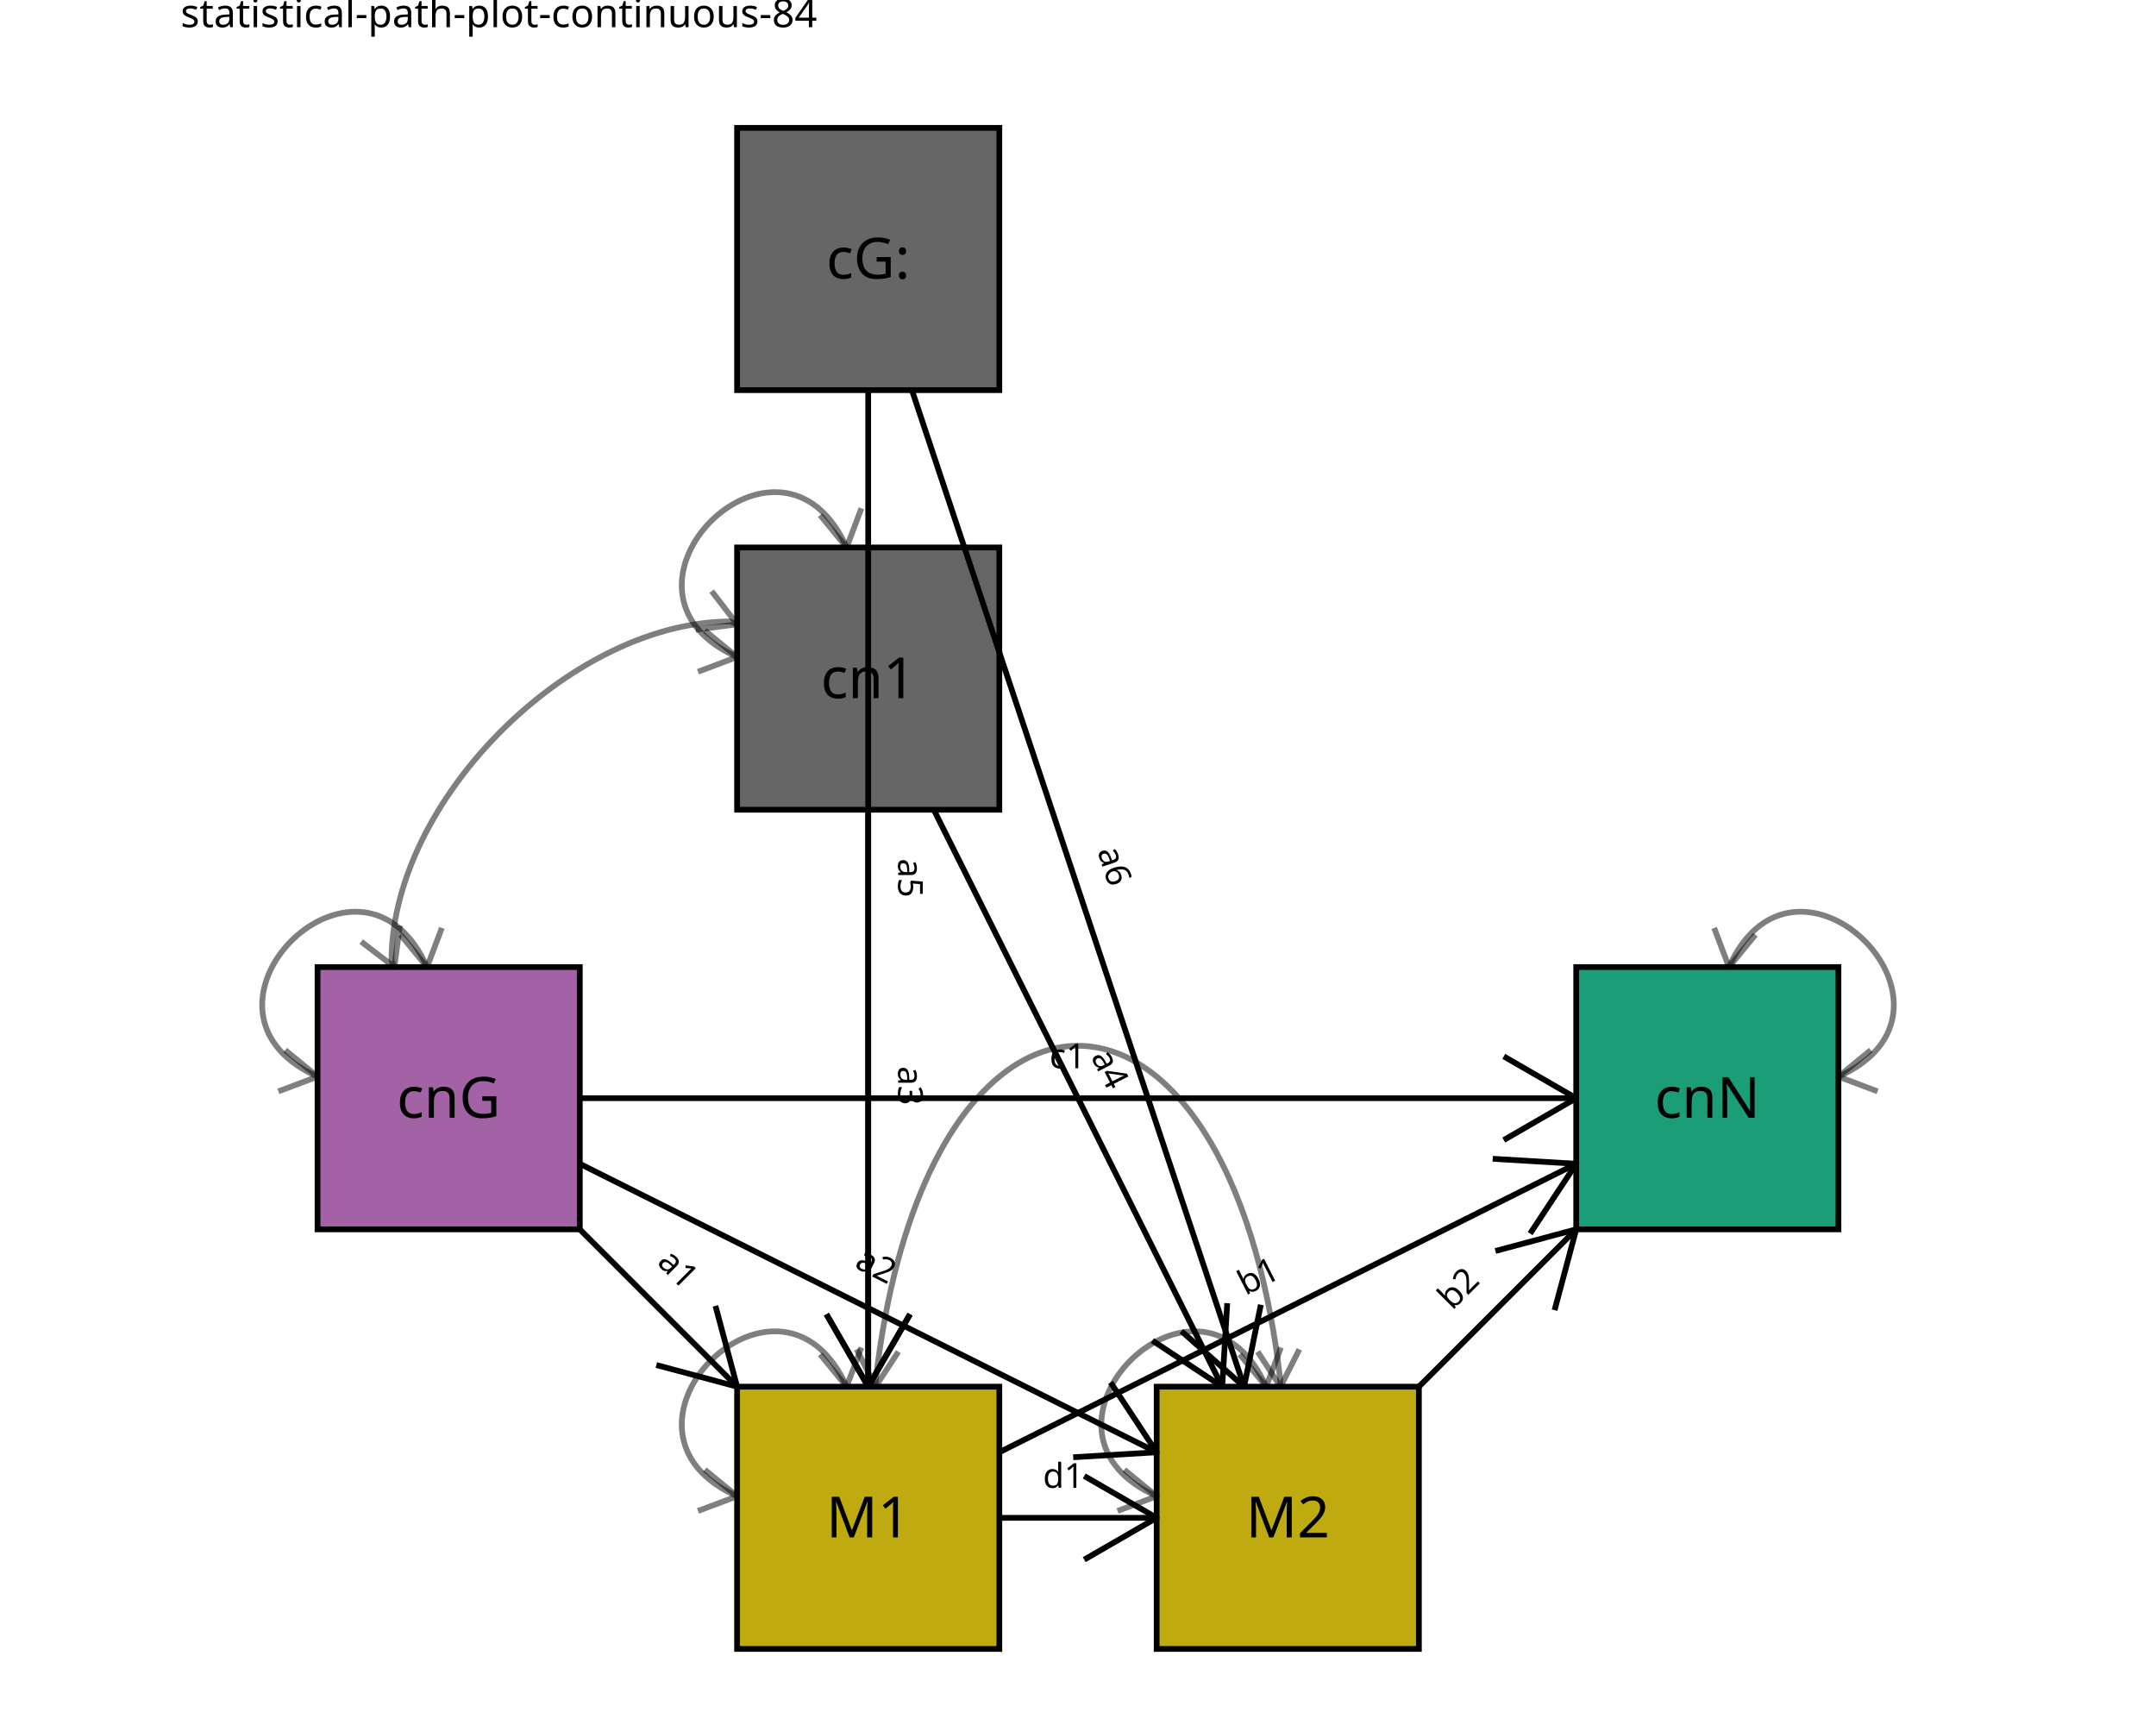
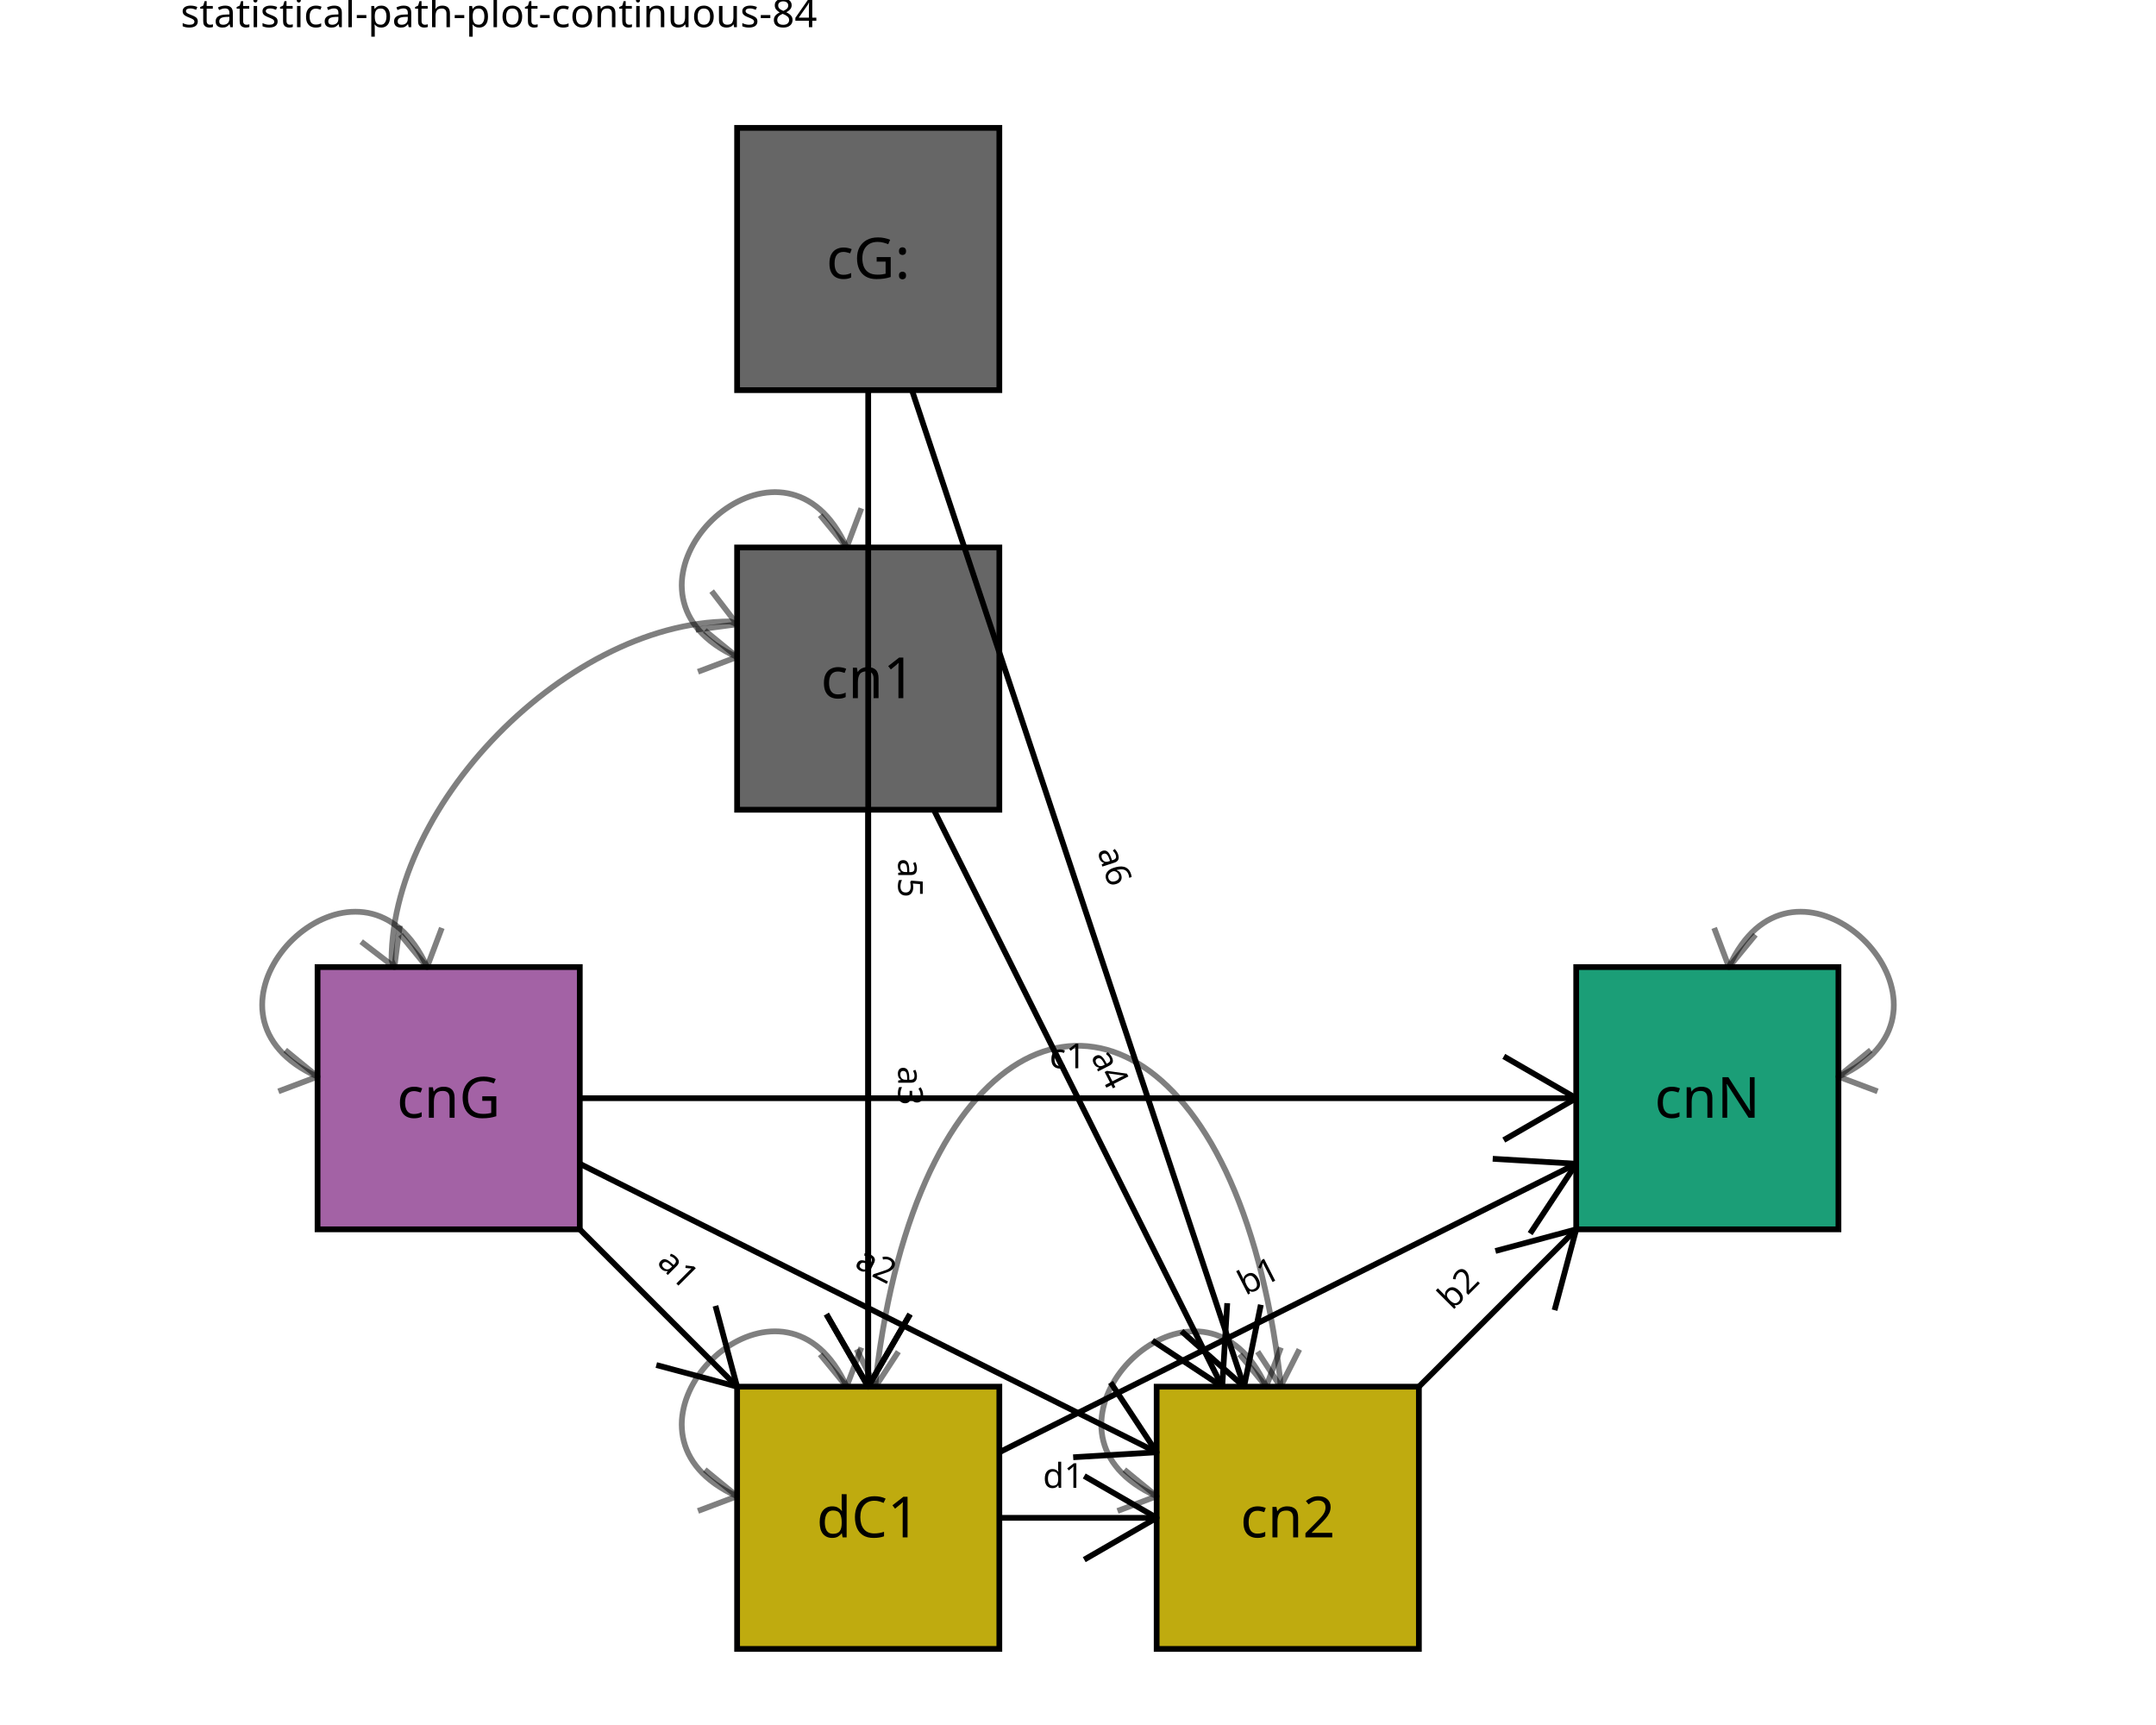
<svg xmlns="http://www.w3.org/2000/svg" class="svglite" data-engine-version="2.0" width="720.00pt" height="576.00pt" viewBox="0 0 720.00 576.00">
  <defs>
    <style type="text/css">
    .svglite line, .svglite polyline, .svglite polygon, .svglite path, .svglite rect, .svglite circle {
      fill: none;
      stroke: #000000;
      stroke-linecap: round;
      stroke-linejoin: round;
      stroke-miterlimit: 10.00;
    }
  </style>
  </defs>
  <rect width="100%" height="100%" style="stroke: none; fill: #FFFFFF;" />
  <defs>
    <clipPath id="cpMC4wMHw3MjAuMDB8MC4wMHw1NzYuMDA=">
      <rect x="0.00" y="0.00" width="720.00" height="576.00" />
    </clipPath>
  </defs>
  <g clip-path="url(#cpMC4wMHw3MjAuMDB8MC4wMHw1NzYuMDA=)">
</g>
  <defs>
    <clipPath id="cpNjAuMzJ8NjU5LjY4fDAuMDB8NTc2LjAw">
      <rect x="60.32" y="0.00" width="599.37" height="576.00" />
    </clipPath>
  </defs>
  <g clip-path="url(#cpNjAuMzJ8NjU5LjY4fDAuMDB8NTc2LjAw)">
    <rect x="60.32" y="0.00" width="599.37" height="576.00" style="stroke-width: 10.67; stroke: none;" />
  </g>
  <g clip-path="url(#cpMC4wMHw3MjAuMDB8MC4wMHw1NzYuMDA=)">
</g>
  <defs>
    <clipPath id="cpNjAuMzJ8NjU5LjY4fDE3LjMwfDU3Ni4wMA==">
      <rect x="60.32" y="17.30" width="599.37" height="558.70" />
    </clipPath>
  </defs>
  <g clip-path="url(#cpNjAuMzJ8NjU5LjY4fDE3LjMwfDU3Ni4wMA==)">
    <rect x="60.32" y="17.30" width="599.37" height="558.70" style="stroke-width: 10.67; stroke: none;" />
    <rect x="106.05" y="322.92" width="87.57" height="87.57" style="stroke-width: 1.92; stroke-linecap: butt; stroke-linejoin: miter; fill: #A362A5;" />
    <rect x="526.38" y="322.92" width="87.57" height="87.57" style="stroke-width: 1.92; stroke-linecap: butt; stroke-linejoin: miter; fill: #1B9E77;" />
    <rect x="246.16" y="463.03" width="87.57" height="87.57" style="stroke-width: 1.92; stroke-linecap: butt; stroke-linejoin: miter; fill: #BFAB0F;" />
    <rect x="386.27" y="463.03" width="87.57" height="87.57" style="stroke-width: 1.92; stroke-linecap: butt; stroke-linejoin: miter; fill: #BFAB0F;" />
    <rect x="246.16" y="182.81" width="87.57" height="87.57" style="stroke-width: 1.92; stroke-linecap: butt; stroke-linejoin: miter; fill: #666666;" />
    <rect x="246.16" y="42.70" width="87.57" height="87.57" style="stroke-width: 1.92; stroke-linecap: butt; stroke-linejoin: miter; fill: #666666;" />
    <polyline points="193.62,366.71 196.54,366.71 200.78,366.71 205.03,366.71 209.27,366.71 213.52,366.71 217.77,366.71 222.01,366.71 226.26,366.71 230.50,366.71 234.75,366.71 238.99,366.71 243.24,366.71 247.49,366.71 251.73,366.71 255.98,366.71 260.22,366.71 264.47,366.71 268.72,366.71 272.96,366.71 277.21,366.71 281.45,366.71 285.70,366.71 289.94,366.71 294.19,366.71 298.44,366.71 302.68,366.71 306.93,366.71 311.17,366.71 315.42,366.71 319.66,366.71 323.91,366.71 328.16,366.71 332.40,366.71 336.65,366.71 340.89,366.71 345.14,366.71 349.39,366.71 353.63,366.71 357.88,366.71 362.12,366.71 366.37,366.71 370.61,366.71 374.86,366.71 379.11,366.71 383.35,366.71 387.60,366.71 391.84,366.71 396.09,366.71 400.34,366.71 404.58,366.71 408.83,366.71 413.07,366.71 417.32,366.71 421.56,366.71 425.81,366.71 430.06,366.71 434.30,366.71 438.55,366.71 442.79,366.71 447.04,366.71 451.28,366.71 455.53,366.71 459.78,366.71 464.02,366.71 468.27,366.71 472.51,366.71 476.76,366.71 481.01,366.71 485.25,366.71 489.50,366.71 493.74,366.71 497.99,366.71 502.23,366.71 506.48,366.71 510.73,366.71 514.97,366.71 519.22,366.71 523.46,366.71 526.38,366.71 " style="stroke-width: 1.92; stroke-linecap: butt;" />
    <polyline points="502.19,380.68 526.38,366.71 502.19,352.74 " style="stroke-width: 1.92; stroke-linecap: butt;" />
    <polyline points="304.54,130.27 305.51,133.19 306.93,137.43 308.34,141.68 309.76,145.93 311.17,150.17 312.59,154.42 314.00,158.66 315.42,162.91 316.83,167.15 318.25,171.40 319.66,175.65 321.08,179.89 322.50,184.14 323.91,188.38 325.33,192.63 326.74,196.88 328.16,201.12 329.57,205.37 330.99,209.61 332.40,213.86 333.82,218.10 335.23,222.35 336.65,226.60 338.06,230.84 339.48,235.09 340.89,239.33 342.31,243.58 343.72,247.83 345.14,252.07 346.55,256.32 347.97,260.56 349.39,264.81 350.80,269.05 352.22,273.30 353.63,277.55 355.05,281.79 356.46,286.04 357.88,290.28 359.29,294.53 360.71,298.77 362.12,303.02 363.54,307.27 364.95,311.51 366.37,315.76 367.78,320.00 369.20,324.25 370.61,328.50 372.03,332.74 373.45,336.99 374.86,341.23 376.28,345.48 377.69,349.72 379.11,353.97 380.52,358.22 381.94,362.46 383.35,366.71 384.77,370.95 386.18,375.20 387.60,379.45 389.01,383.69 390.43,387.94 391.84,392.18 393.26,396.43 394.67,400.67 396.09,404.92 397.50,409.17 398.92,413.41 400.34,417.66 401.75,421.90 403.17,426.15 404.58,430.40 406.00,434.64 407.41,438.89 408.83,443.13 410.24,447.38 411.66,451.62 413.07,455.87 414.49,460.12 415.46,463.03 " style="stroke-width: 1.92; stroke-linecap: butt;" />
    <polyline points="394.56,444.50 415.46,463.03 421.06,435.67 " style="stroke-width: 1.92; stroke-linecap: butt;" />
    <polyline points="193.62,410.49 193.71,410.58 195.12,412.00 196.54,413.41 197.95,414.83 199.37,416.24 200.78,417.66 202.20,419.07 203.61,420.49 205.03,421.90 206.44,423.32 207.86,424.73 209.27,426.15 210.69,427.56 212.10,428.98 213.52,430.40 214.93,431.81 216.35,433.23 217.77,434.64 219.18,436.06 220.60,437.47 222.01,438.89 223.43,440.30 224.84,441.72 226.26,443.13 227.67,444.55 229.09,445.96 230.50,447.38 231.92,448.79 233.33,450.21 234.75,451.62 236.16,453.04 237.58,454.45 238.99,455.87 240.41,457.29 241.82,458.70 243.24,460.12 244.66,461.53 246.07,462.95 246.16,463.03 " style="stroke-width: 1.92; stroke-linecap: butt;" />
    <polyline points="219.18,455.80 246.16,463.03 238.93,436.05 " style="stroke-width: 1.92; stroke-linecap: butt;" />
    <polyline points="193.62,388.60 195.12,389.35 197.95,390.77 200.78,392.18 203.61,393.60 206.44,395.01 209.27,396.43 212.10,397.84 214.93,399.26 217.77,400.67 220.60,402.09 223.43,403.50 226.26,404.92 229.09,406.34 231.92,407.75 234.75,409.17 237.58,410.58 240.41,412.00 243.24,413.41 246.07,414.83 248.90,416.24 251.73,417.66 254.56,419.07 257.39,420.49 260.22,421.90 263.05,423.32 265.88,424.73 268.72,426.15 271.55,427.56 274.38,428.98 277.21,430.40 280.04,431.81 282.87,433.23 285.70,434.64 288.53,436.06 291.36,437.47 294.19,438.89 297.02,440.30 299.85,441.72 302.68,443.13 305.51,444.55 308.34,445.96 311.17,447.38 314.00,448.79 316.83,450.21 319.66,451.62 322.50,453.04 325.33,454.45 328.16,455.87 330.99,457.29 333.82,458.70 336.65,460.12 339.48,461.53 342.31,462.95 345.14,464.36 347.97,465.78 350.80,467.19 353.63,468.61 356.46,470.02 359.29,471.44 362.12,472.85 364.95,474.27 367.78,475.68 370.61,477.10 373.45,478.51 376.28,479.93 379.11,481.34 381.94,482.76 384.77,484.18 386.27,484.93 " style="stroke-width: 1.92; stroke-linecap: butt;" />
    <polyline points="358.39,486.60 386.27,484.93 370.88,461.62 " style="stroke-width: 1.92; stroke-linecap: butt;" />
    <polyline points="333.73,484.93 335.23,484.18 338.06,482.76 340.89,481.34 343.72,479.93 346.55,478.51 349.39,477.10 352.22,475.68 355.05,474.27 357.88,472.85 360.71,471.44 363.54,470.02 366.37,468.61 369.20,467.19 372.03,465.78 374.86,464.36 377.69,462.95 380.52,461.53 383.35,460.12 386.18,458.70 389.01,457.29 391.84,455.87 394.67,454.45 397.50,453.04 400.34,451.62 403.17,450.21 406.00,448.79 408.83,447.38 411.66,445.96 414.49,444.55 417.32,443.13 420.15,441.72 422.98,440.30 425.81,438.89 428.64,437.47 431.47,436.06 434.30,434.64 437.13,433.23 439.96,431.81 442.79,430.40 445.62,428.98 448.45,427.56 451.28,426.15 454.12,424.73 456.95,423.32 459.78,421.90 462.61,420.49 465.44,419.07 468.27,417.66 471.10,416.24 473.93,414.83 476.76,413.41 479.59,412.00 482.42,410.58 485.25,409.17 488.08,407.75 490.91,406.34 493.74,404.92 496.57,403.50 499.40,402.09 502.23,400.67 505.07,399.26 507.90,397.84 510.73,396.43 513.56,395.01 516.39,393.60 519.22,392.18 522.05,390.77 524.88,389.35 526.38,388.60 " style="stroke-width: 1.92; stroke-linecap: butt;" />
    <polyline points="510.99,411.91 526.38,388.60 498.50,386.93 " style="stroke-width: 1.92; stroke-linecap: butt;" />
    <polyline points="333.73,506.82 333.82,506.82 335.23,506.82 336.65,506.82 338.06,506.82 339.48,506.82 340.89,506.82 342.31,506.82 343.72,506.82 345.14,506.82 346.55,506.82 347.97,506.82 349.39,506.82 350.80,506.82 352.22,506.82 353.63,506.82 355.05,506.82 356.46,506.82 357.88,506.82 359.29,506.82 360.71,506.82 362.12,506.82 363.54,506.82 364.95,506.82 366.37,506.82 367.78,506.82 369.20,506.82 370.61,506.82 372.03,506.82 373.45,506.82 374.86,506.82 376.28,506.82 377.69,506.82 379.11,506.82 380.52,506.82 381.94,506.82 383.35,506.82 384.77,506.82 386.18,506.82 386.27,506.82 " style="stroke-width: 1.92; stroke-linecap: butt;" />
    <polyline points="362.08,520.79 386.27,506.82 362.08,492.85 " style="stroke-width: 1.92; stroke-linecap: butt;" />
    <polyline points="473.84,463.03 473.93,462.95 475.34,461.53 476.76,460.12 478.18,458.70 479.59,457.29 481.01,455.87 482.42,454.45 483.84,453.04 485.25,451.62 486.67,450.21 488.08,448.79 489.50,447.38 490.91,445.96 492.33,444.55 493.74,443.13 495.16,441.72 496.57,440.30 497.99,438.89 499.40,437.47 500.82,436.06 502.23,434.64 503.65,433.23 505.07,431.81 506.48,430.40 507.90,428.98 509.31,427.56 510.73,426.15 512.14,424.73 513.56,423.32 514.97,421.90 516.39,420.49 517.80,419.07 519.22,417.66 520.63,416.24 522.05,414.83 523.46,413.41 524.88,412.00 526.29,410.58 526.38,410.49 " style="stroke-width: 1.92; stroke-linecap: butt;" />
    <polyline points="519.15,437.48 526.38,410.49 499.40,417.72 " style="stroke-width: 1.92; stroke-linecap: butt;" />
    <polyline points="289.94,270.38 289.94,271.88 289.94,274.72 289.94,277.55 289.94,280.38 289.94,283.21 289.94,286.04 289.94,288.87 289.94,291.70 289.94,294.53 289.94,297.36 289.94,300.19 289.94,303.02 289.94,305.85 289.94,308.68 289.94,311.51 289.94,314.34 289.94,317.17 289.94,320.00 289.94,322.83 289.94,325.67 289.94,328.50 289.94,331.33 289.94,334.16 289.94,336.99 289.94,339.82 289.94,342.65 289.94,345.48 289.94,348.31 289.94,351.14 289.94,353.97 289.94,356.80 289.94,359.63 289.94,362.46 289.94,365.29 289.94,368.12 289.94,370.95 289.94,373.78 289.94,376.61 289.94,379.45 289.94,382.28 289.94,385.11 289.94,387.94 289.94,390.77 289.94,393.60 289.94,396.43 289.94,399.26 289.94,402.09 289.94,404.92 289.94,407.75 289.94,410.58 289.94,413.41 289.94,416.24 289.94,419.07 289.94,421.90 289.94,424.73 289.94,427.56 289.94,430.40 289.94,433.23 289.94,436.06 289.94,438.89 289.94,441.72 289.94,444.55 289.94,447.38 289.94,450.21 289.94,453.04 289.94,455.87 289.94,458.70 289.94,461.53 289.94,463.03 " style="stroke-width: 1.92; stroke-linecap: butt;" />
    <polyline points="275.98,438.84 289.94,463.03 303.91,438.84 " style="stroke-width: 1.92; stroke-linecap: butt;" />
    <polyline points="311.84,270.38 312.59,271.88 314.00,274.72 315.42,277.55 316.83,280.38 318.25,283.21 319.66,286.04 321.08,288.87 322.50,291.70 323.91,294.53 325.33,297.36 326.74,300.19 328.16,303.02 329.57,305.85 330.99,308.68 332.40,311.51 333.82,314.34 335.23,317.17 336.65,320.00 338.06,322.83 339.48,325.67 340.89,328.50 342.31,331.33 343.72,334.16 345.14,336.99 346.55,339.82 347.97,342.65 349.39,345.48 350.80,348.31 352.22,351.14 353.63,353.97 355.05,356.80 356.46,359.63 357.88,362.46 359.29,365.29 360.71,368.12 362.12,370.95 363.54,373.78 364.95,376.61 366.37,379.45 367.78,382.28 369.20,385.11 370.61,387.94 372.03,390.77 373.45,393.60 374.86,396.43 376.28,399.26 377.69,402.09 379.11,404.92 380.52,407.75 381.94,410.58 383.35,413.41 384.77,416.24 386.18,419.07 387.60,421.90 389.01,424.73 390.43,427.56 391.84,430.40 393.26,433.23 394.67,436.06 396.09,438.89 397.50,441.72 398.92,444.55 400.34,447.38 401.75,450.21 403.17,453.04 404.58,455.87 406.00,458.70 407.41,461.53 408.16,463.03 " style="stroke-width: 1.92; stroke-linecap: butt;" />
    <polyline points="384.85,447.64 408.16,463.03 409.84,435.15 " style="stroke-width: 1.92; stroke-linecap: butt;" />
    <polyline points="289.94,130.27 289.94,133.19 289.94,137.43 289.94,141.68 289.94,145.93 289.94,150.17 289.94,154.42 289.94,158.66 289.94,162.91 289.94,167.15 289.94,171.40 289.94,175.65 289.94,179.89 289.94,184.14 289.94,188.38 289.94,192.63 289.94,196.88 289.94,201.12 289.94,205.37 289.94,209.61 289.94,213.86 289.94,218.10 289.94,222.35 289.94,226.60 289.94,230.84 289.94,235.09 289.94,239.33 289.94,243.58 289.94,247.83 289.94,252.07 289.94,256.32 289.94,260.56 289.94,264.81 289.94,269.05 289.94,273.30 289.94,277.55 289.94,281.79 289.94,286.04 289.94,290.28 289.94,294.53 289.94,298.77 289.94,303.02 289.94,307.27 289.94,311.51 289.94,315.76 289.94,320.00 289.94,324.25 289.94,328.50 289.94,332.74 289.94,336.99 289.94,341.23 289.94,345.48 289.94,349.72 289.94,353.97 289.94,358.22 289.94,362.46 289.94,366.71 289.94,370.95 289.94,375.20 289.94,379.45 289.94,383.69 289.94,387.94 289.94,392.18 289.94,396.43 289.94,400.67 289.94,404.92 289.94,409.17 289.94,413.41 289.94,417.66 289.94,421.90 289.94,426.15 289.94,430.40 289.94,434.64 289.94,438.89 289.94,443.13 289.94,447.38 289.94,451.62 289.94,455.87 289.94,460.12 289.94,463.03 " style="stroke-width: 1.92; stroke-linecap: butt;" />
    <polyline points="275.98,438.84 289.94,463.03 303.91,438.84 " style="stroke-width: 1.92; stroke-linecap: butt;" />
    <text x="356.54" y="356.70" text-anchor="middle" style="font-size: 11.50px; font-family: sans;" textLength="12.15px" lengthAdjust="spacingAndGlyphs">c1</text>
    <text transform="translate(368.44,290.31) rotate(-288)" text-anchor="middle" style="font-size: 11.50px; font-family: sans;" textLength="12.79px" lengthAdjust="spacingAndGlyphs">a6</text>
    <text transform="translate(223.72,426.44) rotate(-315)" text-anchor="middle" style="font-size: 11.50px; font-family: sans;" textLength="12.79px" lengthAdjust="spacingAndGlyphs">a1</text>
    <text transform="translate(290.84,426.02) rotate(-333)" text-anchor="middle" style="font-size: 11.50px; font-family: sans;" textLength="12.79px" lengthAdjust="spacingAndGlyphs">a2</text>
    <text transform="translate(422.00,429.60) rotate(-27)" text-anchor="middle" style="font-size: 11.50px; font-family: sans;" textLength="12.79px" lengthAdjust="spacingAndGlyphs">b1</text>
    <text x="355.12" y="496.81" text-anchor="middle" style="font-size: 11.50px; font-family: sans;" textLength="12.79px" lengthAdjust="spacingAndGlyphs">d1</text>
    <text transform="translate(489.79,432.93) rotate(-45)" text-anchor="middle" style="font-size: 11.50px; font-family: sans;" textLength="12.79px" lengthAdjust="spacingAndGlyphs">b2</text>
    <text transform="translate(299.95,362.54) rotate(-270)" text-anchor="middle" style="font-size: 11.50px; font-family: sans;" textLength="12.79px" lengthAdjust="spacingAndGlyphs">a3</text>
    <text transform="translate(367.16,358.65) rotate(-297)" text-anchor="middle" style="font-size: 11.50px; font-family: sans;" textLength="12.79px" lengthAdjust="spacingAndGlyphs">a4</text>
    <text transform="translate(299.95,293.19) rotate(-270)" text-anchor="middle" style="font-size: 11.50px; font-family: sans;" textLength="12.79px" lengthAdjust="spacingAndGlyphs">a5</text>
    <text x="149.83" y="373.23" text-anchor="middle" style="font-size: 18.97px; font-family: sans;" textLength="34.80px" lengthAdjust="spacingAndGlyphs">cnG</text>
    <text x="570.17" y="373.23" text-anchor="middle" style="font-size: 18.97px; font-family: sans;" textLength="33.74px" lengthAdjust="spacingAndGlyphs">cnN</text>
-     <text x="289.94" y="513.35" text-anchor="middle" style="font-size: 18.97px; font-family: sans;" textLength="26.36px" lengthAdjust="spacingAndGlyphs">M1</text>
-     <text x="430.06" y="513.35" text-anchor="middle" style="font-size: 18.97px; font-family: sans;" textLength="26.36px" lengthAdjust="spacingAndGlyphs">M2</text>
+     <text x="289.94" y="513.35" text-anchor="middle" style="font-size: 18.97px; font-family: sans;" textLength="34.80px" lengthAdjust="spacingAndGlyphs">dC1</text>
+     <text x="430.06" y="513.35" text-anchor="middle" style="font-size: 18.97px; font-family: sans;" textLength="30.59px" lengthAdjust="spacingAndGlyphs">cn2</text>
    <text x="289.94" y="233.12" text-anchor="middle" style="font-size: 18.97px; font-family: sans;" textLength="30.59px" lengthAdjust="spacingAndGlyphs">cn1</text>
    <text x="289.94" y="93.01" text-anchor="middle" style="font-size: 18.97px; font-family: sans;" textLength="29.52px" lengthAdjust="spacingAndGlyphs">cG:</text>
    <polyline points="131.70,322.92 130.74,320.61 130.80,317.98 130.95,315.34 131.19,312.70 131.52,310.05 131.94,307.40 132.45,304.75 133.05,302.09 133.73,299.44 134.49,296.79 135.33,294.15 136.24,291.52 137.24,288.89 138.31,286.28 139.45,283.68 140.67,281.09 141.95,278.52 143.31,275.97 144.72,273.43 146.21,270.92 147.75,268.43 149.36,265.97 151.03,263.53 152.75,261.12 154.53,258.74 156.37,256.39 158.25,254.07 160.19,251.79 162.18,249.55 164.21,247.34 166.29,245.18 168.41,243.05 170.58,240.97 172.78,238.94 175.03,236.95 177.31,235.02 179.62,233.13 181.97,231.30 184.35,229.52 186.76,227.79 189.20,226.13 191.67,224.52 194.16,222.97 196.67,221.49 199.20,220.07 201.76,218.72 204.33,217.43 206.91,216.22 209.52,215.07 212.13,214.00 214.76,213.01 217.39,212.09 220.03,211.25 222.68,210.49 225.33,209.81 227.98,209.22 230.64,208.71 233.29,208.29 235.94,207.95 238.58,207.71 241.22,207.56 243.85,207.50 246.16,208.46 " style="stroke-width: 1.92; stroke: #000000; stroke-opacity: 0.50; stroke-linecap: butt;" />
    <polyline points="120.62,314.42 131.70,322.92 133.52,309.08 " style="stroke-width: 1.92; stroke: #000000; stroke-opacity: 0.50; stroke-linecap: butt;" />
    <polyline points="232.31,210.28 246.16,208.46 237.66,197.38 " style="stroke-width: 1.92; stroke: #000000; stroke-opacity: 0.50; stroke-linecap: butt;" />
    <polyline points="292.37,463.03 292.54,459.99 293.21,454.71 293.94,449.57 294.75,444.55 295.62,439.66 296.56,434.90 297.56,430.27 298.62,425.76 299.74,421.39 300.92,417.14 302.16,413.03 303.45,409.04 304.79,405.18 306.18,401.45 307.63,397.84 309.12,394.37 310.65,391.02 312.24,387.81 313.86,384.72 315.52,381.76 317.23,378.93 318.97,376.23 320.74,373.66 322.55,371.21 324.40,368.90 326.27,366.71 328.17,364.65 330.10,362.72 332.05,360.92 334.03,359.25 336.03,357.70 338.04,356.29 340.08,355.00 342.13,353.84 344.20,352.81 346.28,351.91 348.37,351.14 350.47,350.50 352.58,349.98 354.70,349.60 356.82,349.34 358.94,349.21 361.06,349.21 363.18,349.34 365.30,349.60 367.42,349.98 369.53,350.50 371.63,351.14 373.72,351.91 375.80,352.81 377.87,353.84 379.92,355.00 381.96,356.29 383.97,357.70 385.97,359.25 387.95,360.92 389.90,362.72 391.83,364.65 393.73,366.71 395.60,368.90 397.45,371.21 399.26,373.66 401.03,376.23 402.77,378.93 404.48,381.76 406.14,384.72 407.76,387.81 409.35,391.02 410.88,394.37 412.37,397.84 413.82,401.45 415.21,405.18 416.55,409.04 417.84,413.03 419.08,417.14 420.26,421.39 421.38,425.76 422.44,430.27 423.44,434.90 424.38,439.66 425.25,444.55 426.06,449.57 426.79,454.71 427.46,459.99 427.63,463.03 " style="stroke-width: 1.92; stroke: #000000; stroke-opacity: 0.50; stroke-linecap: butt;" />
    <polyline points="286.07,450.57 292.37,463.03 300.01,451.34 " style="stroke-width: 1.92; stroke: #000000; stroke-opacity: 0.50; stroke-linecap: butt;" />
    <polyline points="419.99,451.34 427.63,463.03 433.93,450.57 " style="stroke-width: 1.92; stroke: #000000; stroke-opacity: 0.50; stroke-linecap: butt;" />
    <polyline points="142.62,322.92 142.62,322.89 141.64,320.86 140.63,318.96 139.57,317.19 138.46,315.55 137.32,314.03 136.14,312.64 134.93,311.36 133.69,310.20 132.42,309.16 131.12,308.23 129.80,307.40 128.45,306.69 127.09,306.07 125.72,305.56 124.33,305.15 122.93,304.83 121.52,304.61 120.11,304.48 118.70,304.44 117.28,304.48 115.87,304.60 114.46,304.81 113.06,305.09 111.67,305.45 110.30,305.89 108.94,306.39 107.60,306.96 106.27,307.59 104.98,308.29 103.70,309.05 102.46,309.86 101.25,310.73 100.07,311.65 98.93,312.62 97.83,313.64 96.76,314.70 95.75,315.80 94.78,316.95 93.86,318.13 92.99,319.34 92.17,320.58 91.42,321.85 90.72,323.15 90.08,324.47 89.51,325.81 89.01,327.17 88.58,328.55 88.22,329.94 87.93,331.34 87.73,332.74 87.60,334.16 87.56,335.57 87.60,336.99 87.74,338.40 87.96,339.81 88.27,341.21 88.69,342.59 89.20,343.97 89.81,345.33 90.53,346.67 91.35,347.99 92.28,349.29 93.33,350.56 94.48,351.81 95.76,353.02 97.15,354.20 98.67,355.34 100.31,356.44 102.08,357.50 103.98,358.52 106.01,359.49 106.05,359.50 " style="stroke-width: 1.92; stroke: #000000; stroke-opacity: 0.50; stroke-linecap: butt;" />
    <polyline points="133.76,312.12 142.62,322.92 147.55,309.85 " style="stroke-width: 1.92; stroke: #000000; stroke-opacity: 0.50; stroke-linecap: butt;" />
    <polyline points="92.98,364.42 106.05,359.50 95.25,350.64 " style="stroke-width: 1.92; stroke: #000000; stroke-opacity: 0.50; stroke-linecap: butt;" />
    <polyline points="282.73,182.81 282.73,182.78 281.76,180.75 280.74,178.85 279.68,177.08 278.58,175.44 277.43,173.92 276.25,172.52 275.04,171.25 273.80,170.09 272.53,169.05 271.23,168.11 269.91,167.29 268.57,166.57 267.21,165.96 265.83,165.45 264.44,165.04 263.04,164.72 261.64,164.50 260.22,164.37 258.81,164.32 257.39,164.37 255.98,164.49 254.57,164.70 253.17,164.98 251.79,165.34 250.41,165.77 249.05,166.28 247.71,166.85 246.39,167.48 245.09,168.18 243.82,168.94 242.57,169.75 241.36,170.62 240.18,171.54 239.04,172.51 237.94,173.53 236.88,174.59 235.86,175.69 234.89,176.84 233.97,178.01 233.10,179.23 232.28,180.47 231.53,181.74 230.83,183.04 230.20,184.36 229.63,185.70 229.12,187.06 228.69,188.44 228.33,189.83 228.05,191.23 227.84,192.63 227.71,194.05 227.67,195.46 227.72,196.87 227.85,198.29 228.07,199.69 228.39,201.09 228.80,202.48 229.31,203.86 229.92,205.22 230.64,206.56 231.46,207.88 232.39,209.18 233.44,210.45 234.60,211.69 235.87,212.91 237.27,214.09 238.78,215.23 240.43,216.33 242.19,217.39 244.09,218.41 246.13,219.38 246.16,219.38 " style="stroke-width: 1.92; stroke: #000000; stroke-opacity: 0.50; stroke-linecap: butt;" />
    <polyline points="273.88,172.01 282.73,182.81 287.66,169.74 " style="stroke-width: 1.92; stroke: #000000; stroke-opacity: 0.50; stroke-linecap: butt;" />
    <polyline points="233.09,224.31 246.16,219.38 235.36,210.53 " style="stroke-width: 1.92; stroke: #000000; stroke-opacity: 0.50; stroke-linecap: butt;" />
    <polyline points="282.73,463.03 282.73,463.00 281.76,460.97 280.74,459.07 279.68,457.30 278.58,455.66 277.43,454.14 276.25,452.75 275.04,451.47 273.80,450.31 272.53,449.27 271.23,448.34 269.91,447.51 268.57,446.80 267.21,446.19 265.83,445.67 264.44,445.26 263.04,444.95 261.64,444.72 260.22,444.59 258.81,444.55 257.39,444.59 255.98,444.72 254.57,444.92 253.17,445.21 251.79,445.57 250.41,446.00 249.05,446.50 247.71,447.07 246.39,447.71 245.09,448.40 243.82,449.16 242.57,449.97 241.36,450.84 240.18,451.76 239.04,452.74 237.94,453.75 236.88,454.81 235.86,455.92 234.89,457.06 233.97,458.24 233.10,459.45 232.28,460.69 231.53,461.96 230.83,463.26 230.20,464.58 229.63,465.93 229.12,467.29 228.69,468.66 228.33,470.05 228.05,471.45 227.84,472.86 227.71,474.27 227.67,475.68 227.72,477.10 227.85,478.51 228.07,479.92 228.39,481.32 228.80,482.71 229.31,484.08 229.92,485.44 230.64,486.78 231.46,488.11 232.39,489.40 233.44,490.68 234.60,491.92 235.87,493.13 237.27,494.31 238.78,495.45 240.43,496.55 242.19,497.62 244.09,498.63 246.13,499.60 246.16,499.61 " style="stroke-width: 1.92; stroke: #000000; stroke-opacity: 0.50; stroke-linecap: butt;" />
    <polyline points="273.88,452.23 282.73,463.03 287.66,449.96 " style="stroke-width: 1.92; stroke: #000000; stroke-opacity: 0.50; stroke-linecap: butt;" />
    <polyline points="233.09,504.53 246.16,499.61 235.36,490.75 " style="stroke-width: 1.92; stroke: #000000; stroke-opacity: 0.50; stroke-linecap: butt;" />
    <polyline points="422.84,463.03 422.84,463.00 421.87,460.97 420.85,459.07 419.79,457.30 418.69,455.66 417.55,454.14 416.37,452.75 415.15,451.47 413.91,450.31 412.64,449.27 411.34,448.34 410.02,447.51 408.68,446.80 407.32,446.19 405.94,445.67 404.55,445.26 403.15,444.95 401.75,444.72 400.33,444.59 398.92,444.55 397.51,444.59 396.09,444.72 394.69,444.92 393.29,445.21 391.90,445.57 390.52,446.00 389.16,446.50 387.82,447.07 386.50,447.71 385.20,448.40 383.93,449.16 382.69,449.97 381.47,450.84 380.29,451.76 379.15,452.74 378.05,453.75 376.99,454.81 375.97,455.92 375.00,457.06 374.08,458.24 373.21,459.45 372.40,460.69 371.64,461.96 370.94,463.26 370.31,464.58 369.74,465.93 369.23,467.29 368.80,468.66 368.44,470.05 368.16,471.45 367.95,472.86 367.83,474.27 367.78,475.68 367.83,477.10 367.96,478.51 368.18,479.92 368.50,481.32 368.91,482.71 369.42,484.08 370.03,485.44 370.75,486.78 371.57,488.11 372.51,489.40 373.55,490.68 374.71,491.92 375.98,493.13 377.38,494.31 378.90,495.45 380.54,496.55 382.31,497.62 384.21,498.63 386.24,499.60 386.27,499.61 " style="stroke-width: 1.92; stroke: #000000; stroke-opacity: 0.50; stroke-linecap: butt;" />
    <polyline points="413.99,452.23 422.84,463.03 427.77,449.96 " style="stroke-width: 1.92; stroke: #000000; stroke-opacity: 0.50; stroke-linecap: butt;" />
    <polyline points="373.20,504.53 386.27,499.61 375.47,490.75 " style="stroke-width: 1.92; stroke: #000000; stroke-opacity: 0.50; stroke-linecap: butt;" />
    <polyline points="613.95,359.50 613.99,359.49 616.02,358.52 617.92,357.50 619.69,356.44 621.33,355.34 622.85,354.20 624.24,353.02 625.52,351.81 626.67,350.56 627.72,349.29 628.65,347.99 629.47,346.67 630.19,345.33 630.80,343.97 631.31,342.59 631.73,341.21 632.04,339.81 632.26,338.40 632.40,336.99 632.44,335.57 632.40,334.16 632.27,332.74 632.07,331.34 631.78,329.94 631.42,328.55 630.99,327.17 630.49,325.81 629.92,324.47 629.28,323.15 628.58,321.85 627.83,320.58 627.01,319.34 626.14,318.13 625.22,316.95 624.25,315.80 623.24,314.70 622.17,313.64 621.07,312.62 619.93,311.65 618.75,310.73 617.54,309.86 616.30,309.05 615.02,308.29 613.73,307.59 612.40,306.96 611.06,306.39 609.70,305.89 608.33,305.45 606.94,305.09 605.54,304.81 604.13,304.60 602.72,304.48 601.30,304.44 599.89,304.48 598.48,304.61 597.07,304.83 595.67,305.15 594.28,305.56 592.91,306.07 591.55,306.69 590.20,307.40 588.88,308.23 587.58,309.16 586.31,310.20 585.07,311.36 583.86,312.64 582.68,314.03 581.54,315.55 580.43,317.19 579.37,318.96 578.36,320.86 577.38,322.89 577.38,322.92 " style="stroke-width: 1.92; stroke: #000000; stroke-opacity: 0.50; stroke-linecap: butt;" />
    <polyline points="624.75,350.64 613.95,359.50 627.02,364.42 " style="stroke-width: 1.92; stroke: #000000; stroke-opacity: 0.50; stroke-linecap: butt;" />
    <polyline points="572.45,309.85 577.38,322.92 586.24,312.12 " style="stroke-width: 1.92; stroke: #000000; stroke-opacity: 0.50; stroke-linecap: butt;" />
  </g>
  <g clip-path="url(#cpMC4wMHw3MjAuMDB8MC4wMHw1NzYuMDA=)">
    <text x="60.32" y="9.08" style="font-size: 13.20px; font-family: sans;" textLength="197.39px" lengthAdjust="spacingAndGlyphs">statistical-path-plot-continuous-84</text>
  </g>
</svg>
